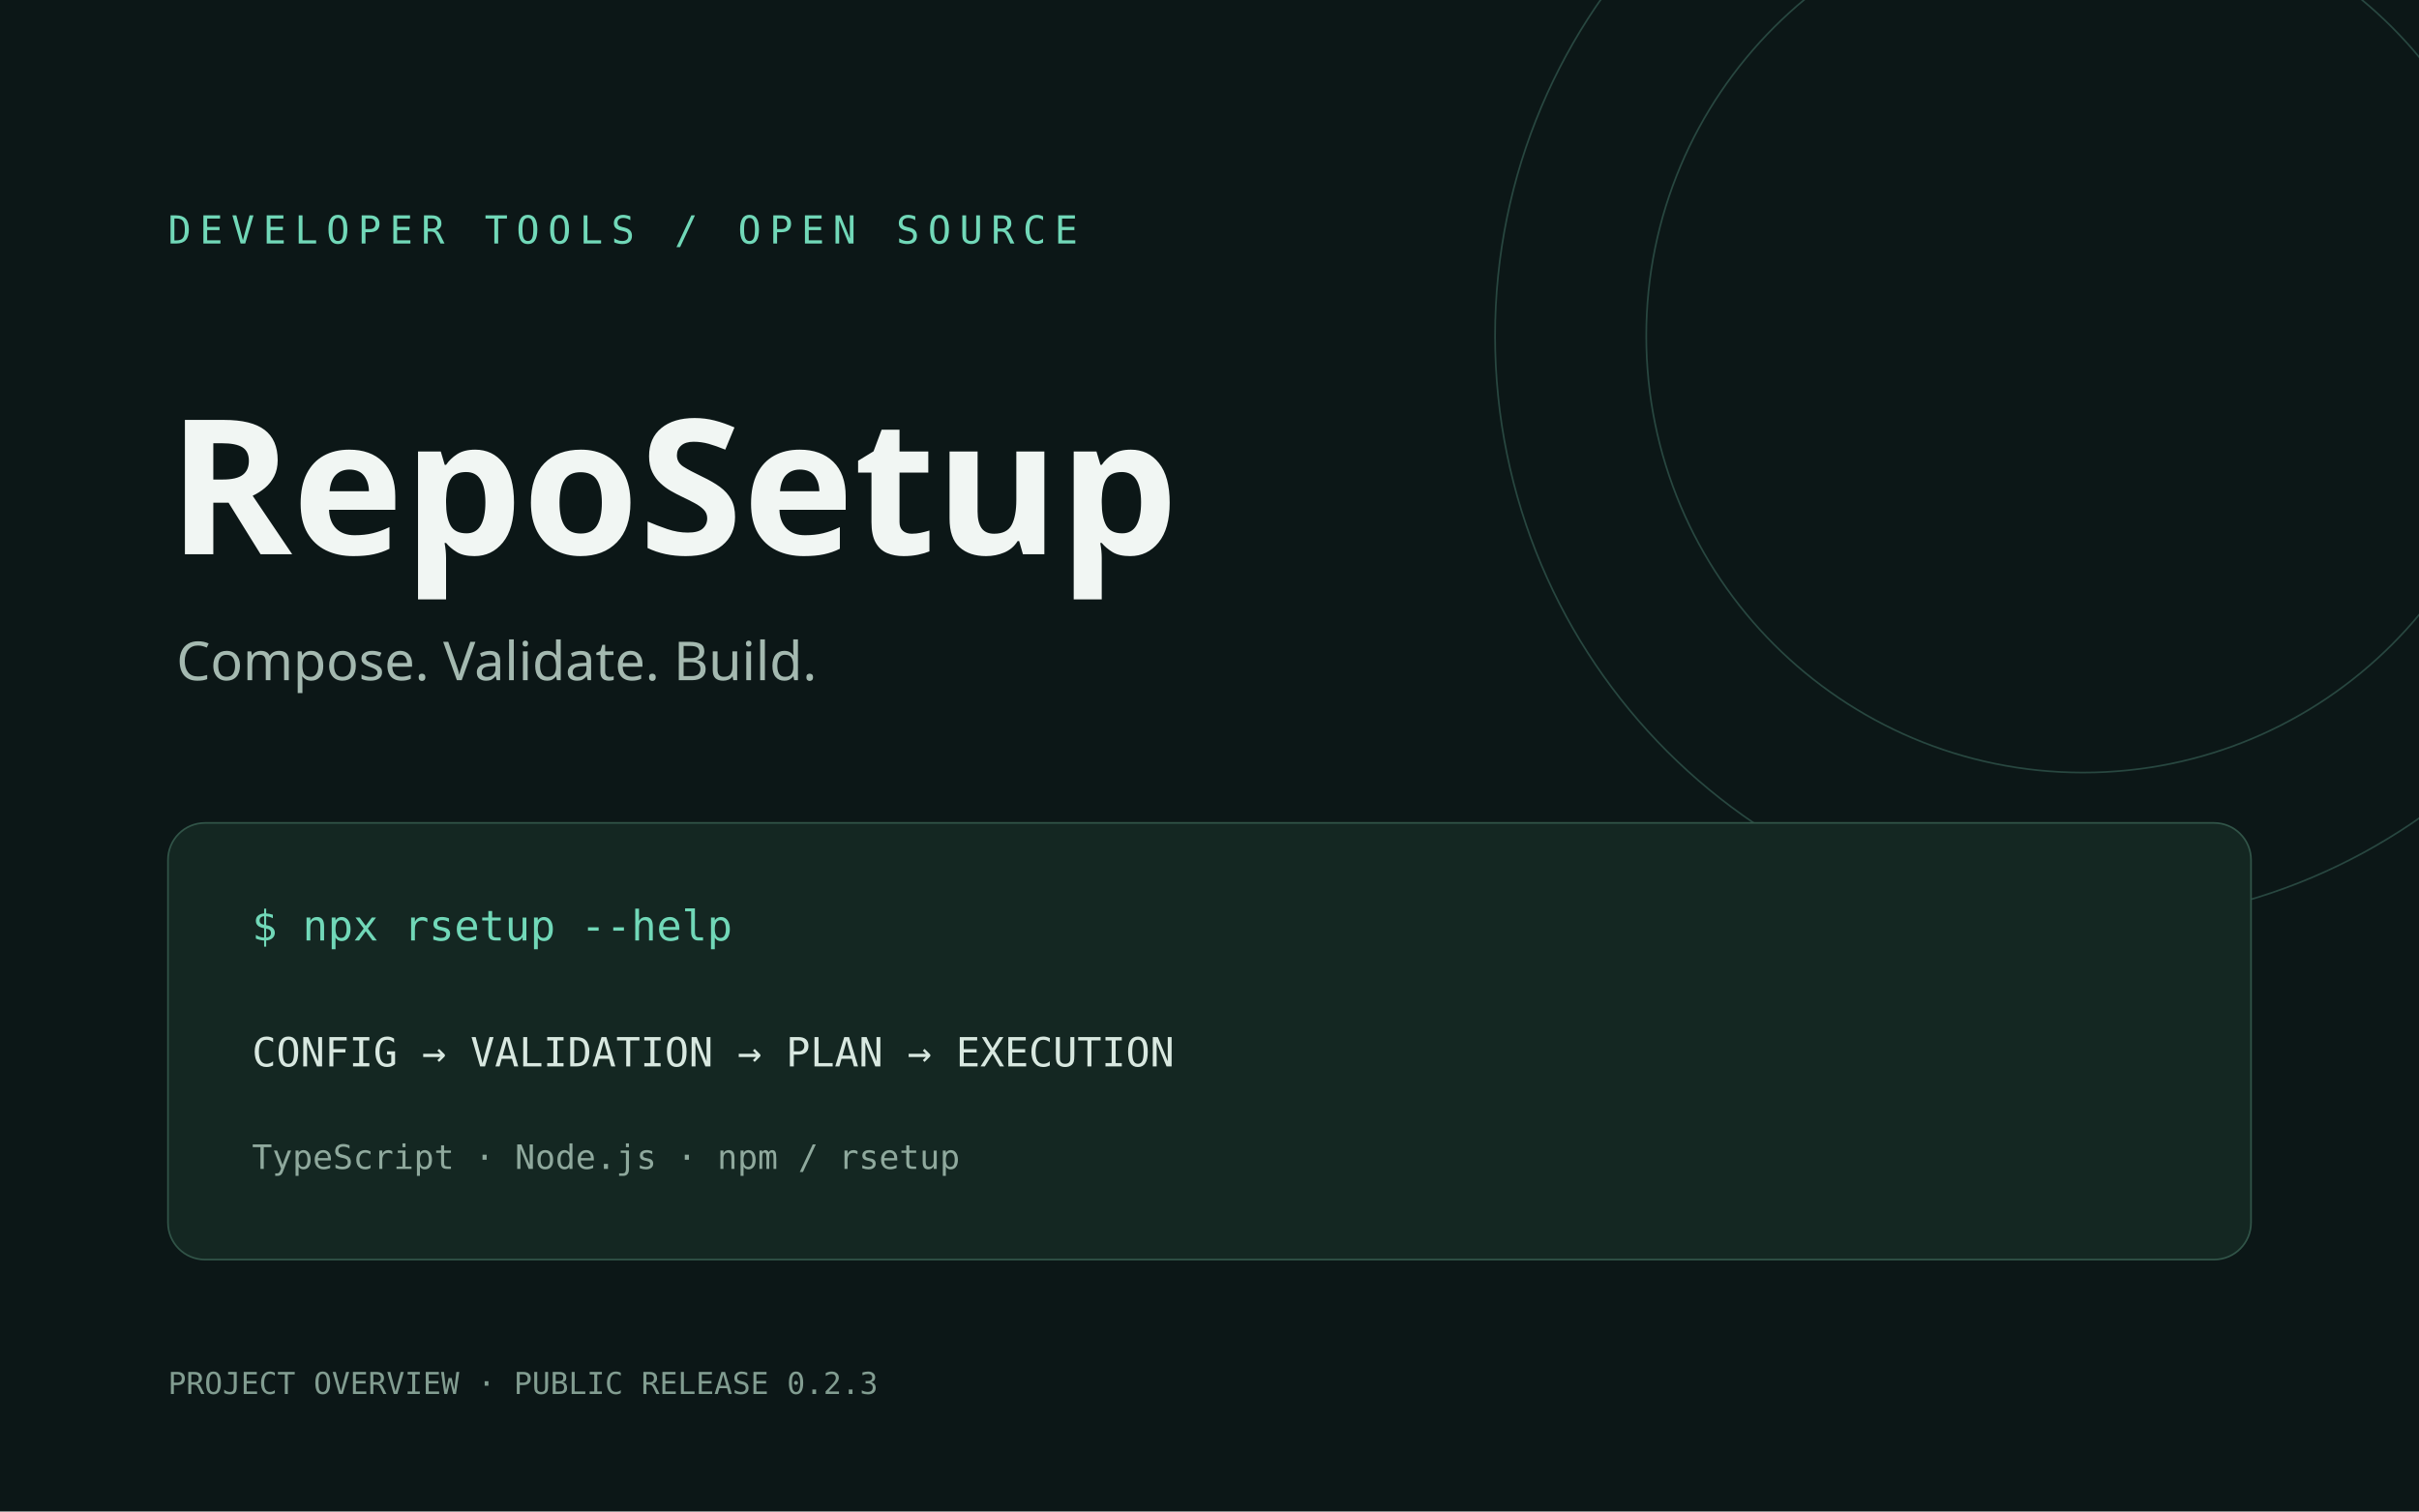
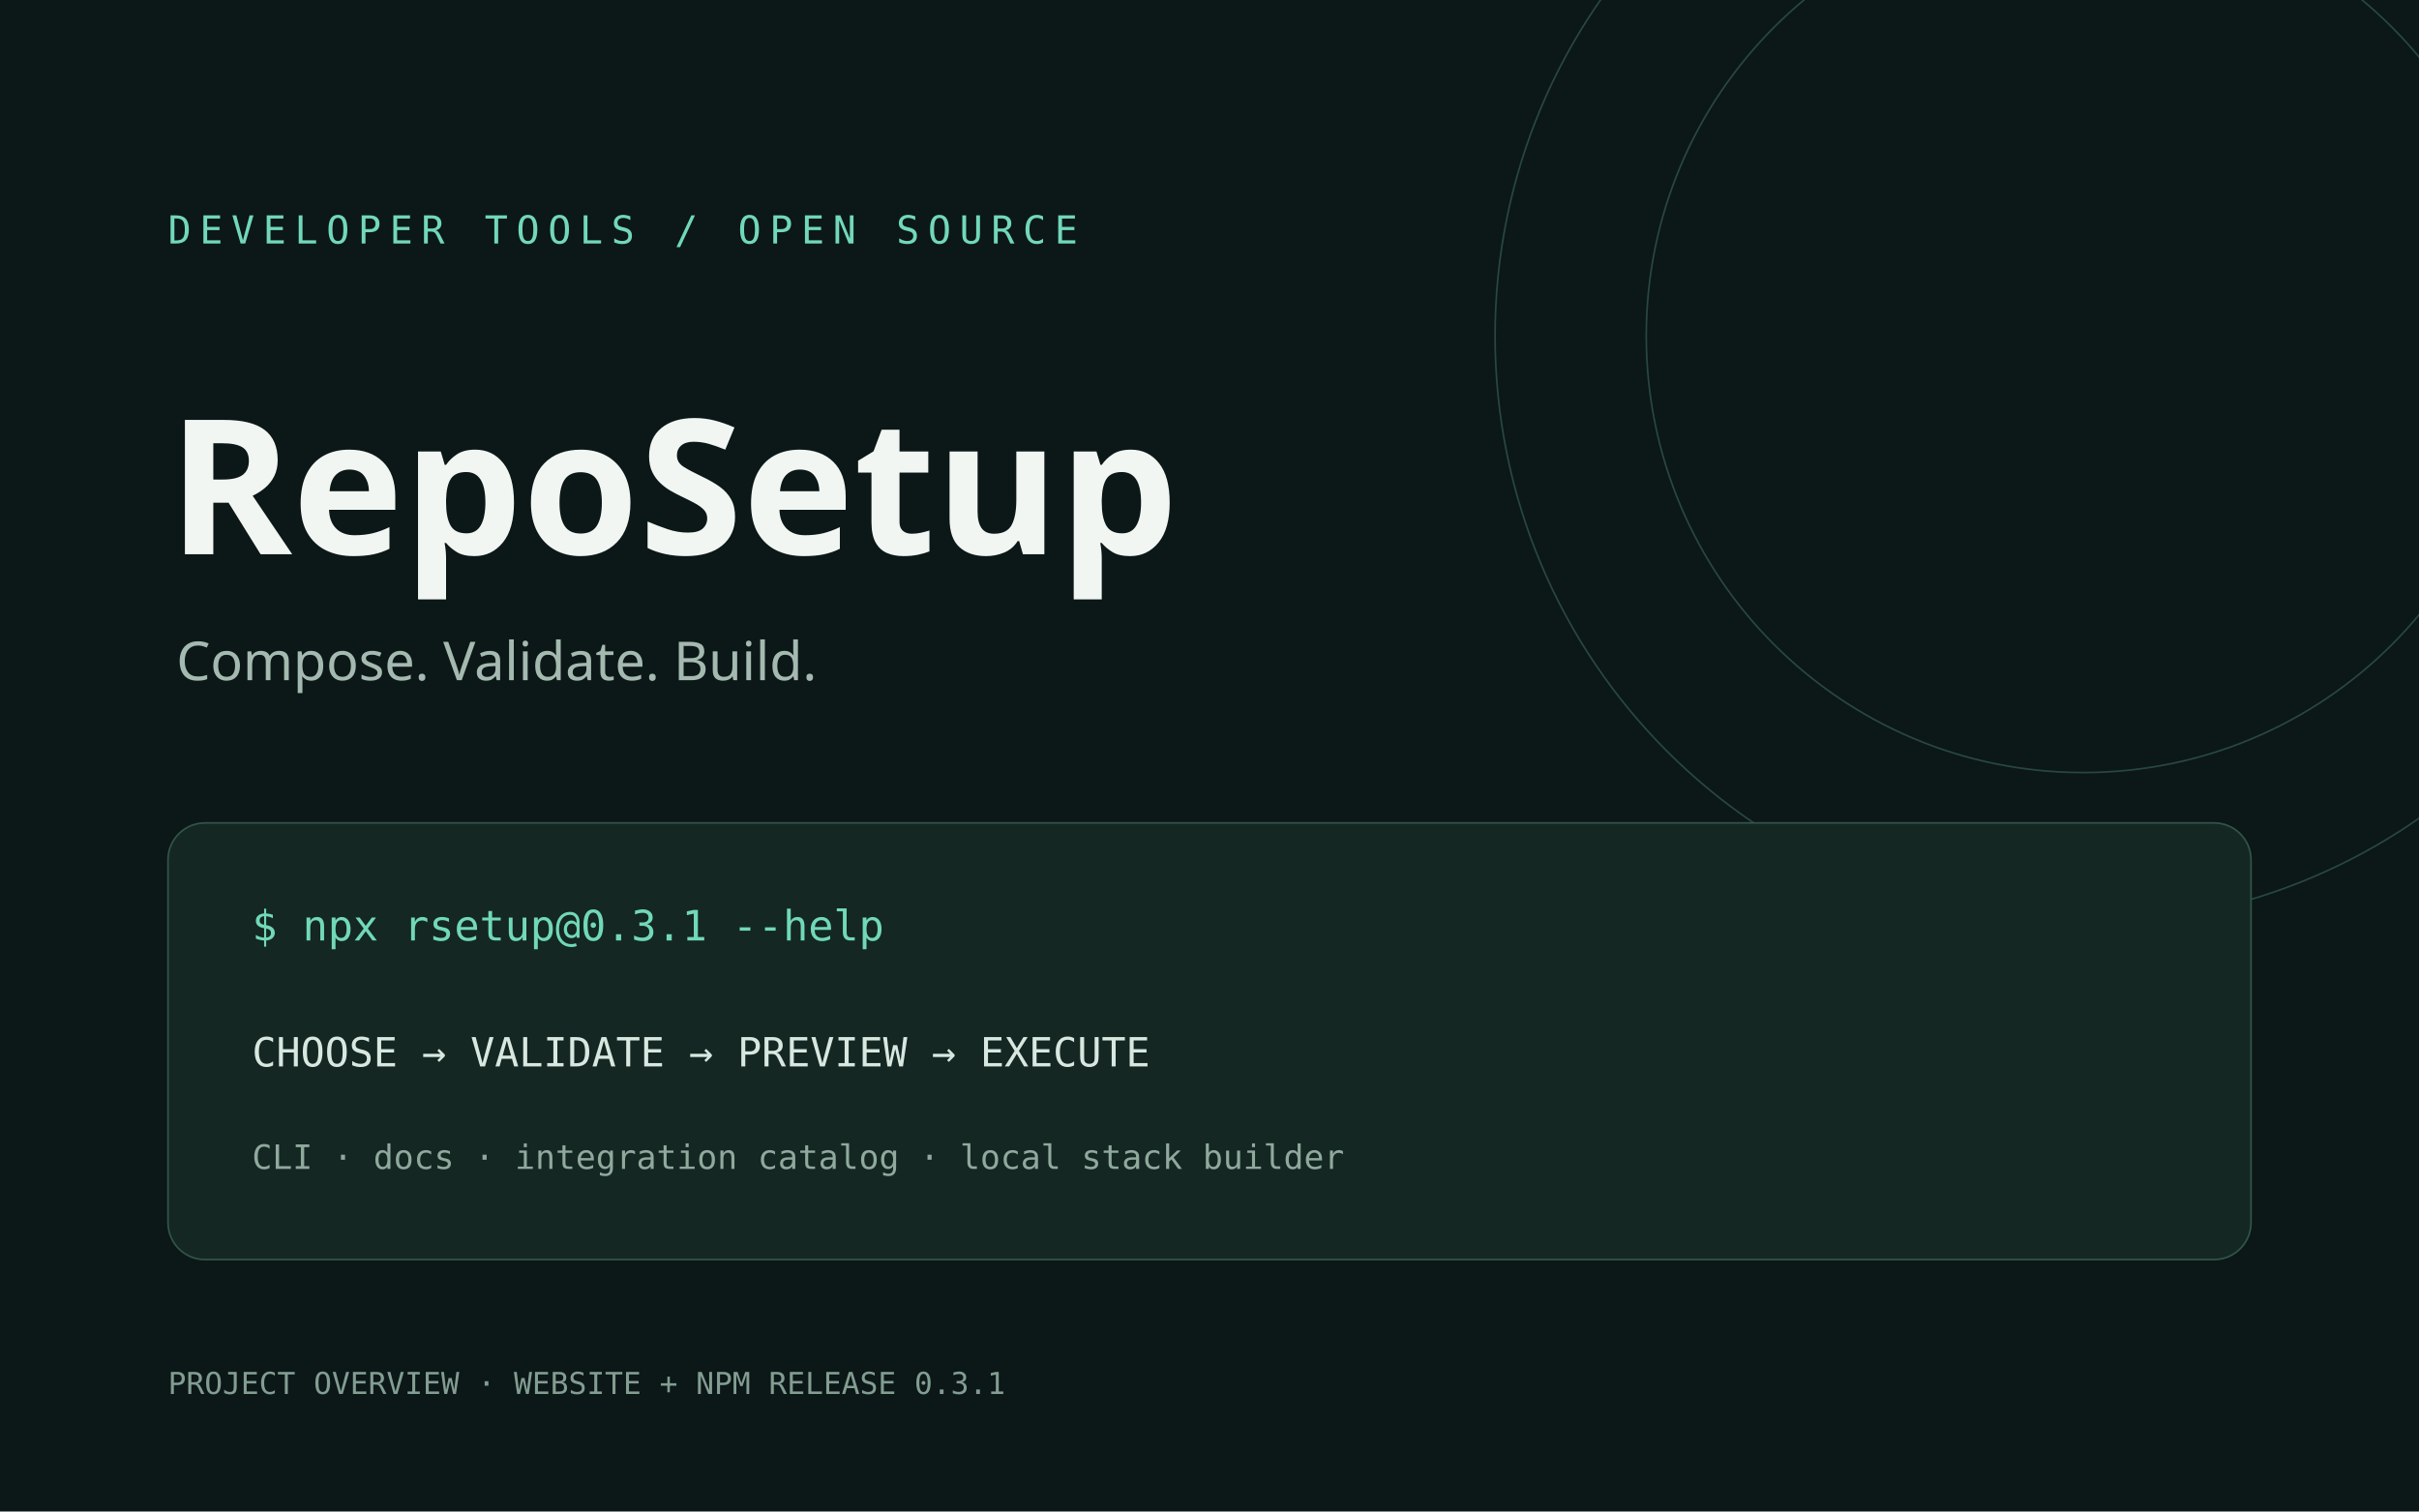
<svg xmlns="http://www.w3.org/2000/svg" width="1440" height="900" viewBox="0 0 1440 900">
  <rect width="1440" height="900" fill="#0c1717" />
  <circle cx="1240" cy="200" r="350" fill="none" stroke="#284740" />
  <circle cx="1240" cy="200" r="260" fill="none" stroke="#284740" />
  <text x="100" y="145" fill="#71d8b8" font-family="monospace" font-size="23" letter-spacing="5">DEVELOPER TOOLS / OPEN SOURCE</text>
  <text x="100" y="330" fill="#f1f6f3" font-family="sans-serif" font-size="112" font-weight="600">RepoSetup</text>
  <text x="105" y="405" fill="#a4b9b0" font-family="sans-serif" font-size="32">Compose. Validate. Build.</text>
  <rect x="100" y="490" width="1240" height="260" rx="22" fill="#142722" stroke="#315448" />
-   <text x="150" y="560" fill="#71d8b8" font-family="monospace" font-size="25">$ npx rsetup --help</text>
-   <text x="150" y="635" fill="#d8e8e0" font-family="monospace" font-size="24">CONFIG → VALIDATION → PLAN → EXECUTION</text>
-   <text x="150" y="696" fill="#8fa99d" font-family="monospace" font-size="20">TypeScript · Node.js · npm / rsetup</text>
-   <text x="100" y="830" fill="#829d91" font-family="monospace" font-size="18">PROJECT OVERVIEW · PUBLIC RELEASE 0.2.3</text>
+   <text x="150" y="560" fill="#71d8b8" font-family="monospace" font-size="25">$ npx rsetup@0.3.1 --help</text>
+   <text x="150" y="635" fill="#d8e8e0" font-family="monospace" font-size="24">CHOOSE → VALIDATE → PREVIEW → EXECUTE</text>
+   <text x="150" y="696" fill="#8fa99d" font-family="monospace" font-size="20">CLI · docs · integration catalog · local stack builder</text>
+   <text x="100" y="830" fill="#829d91" font-family="monospace" font-size="18">PROJECT OVERVIEW · WEBSITE + NPM RELEASE 0.3.1</text>
</svg>
